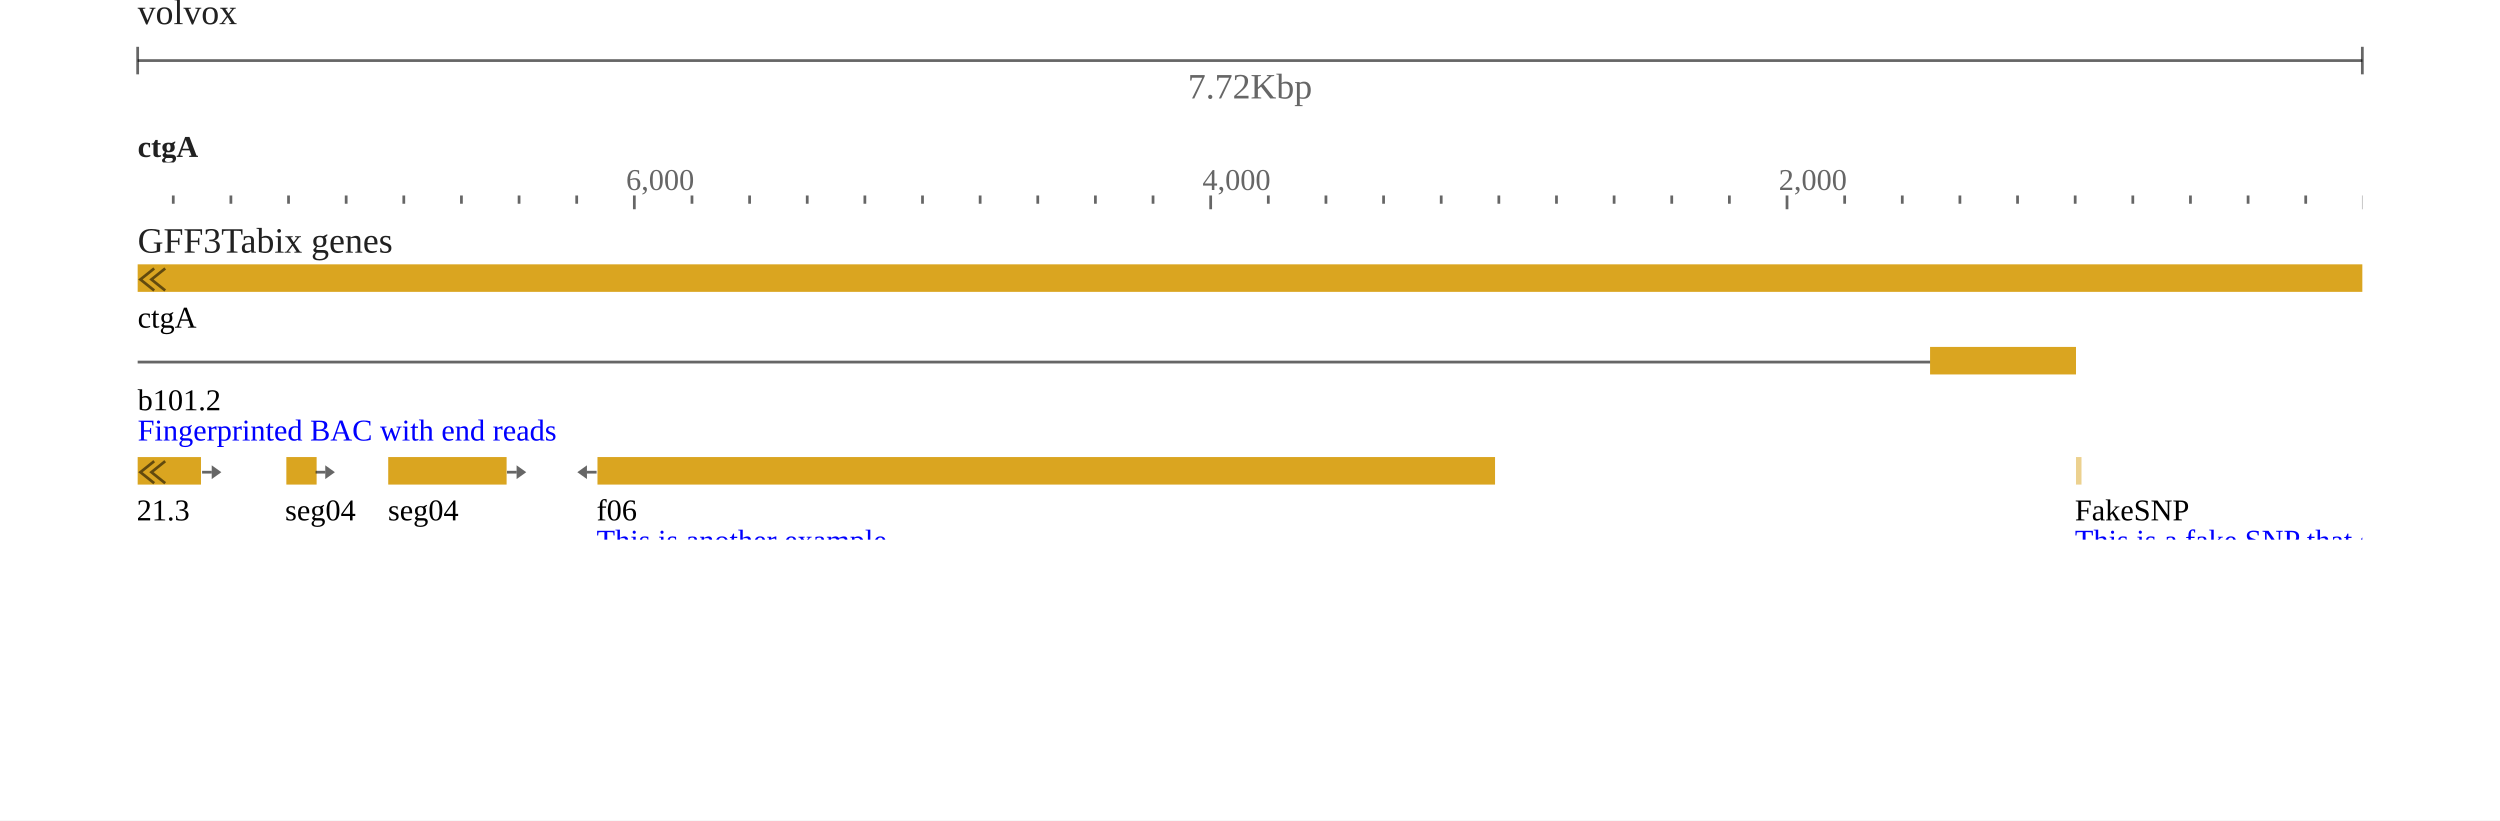
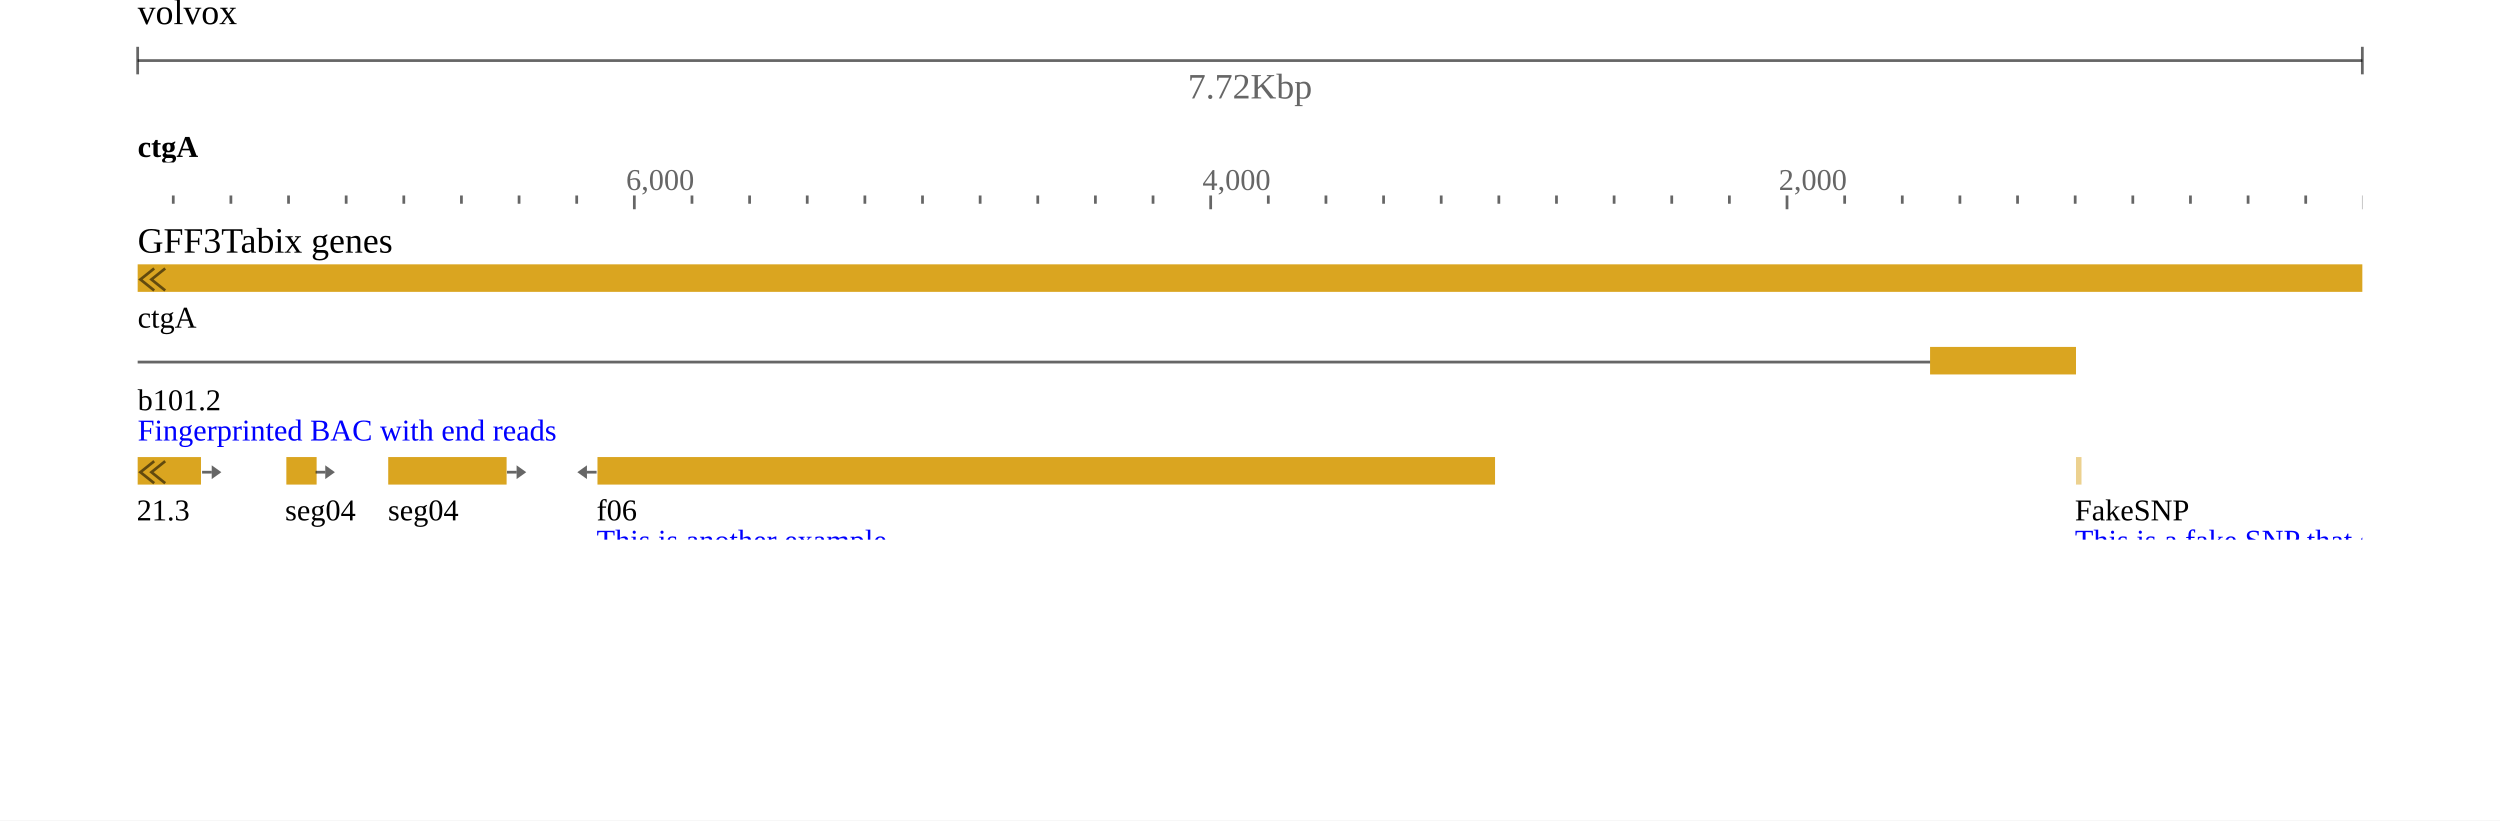
<svg xmlns="http://www.w3.org/2000/svg" width="908" height="298" viewBox="0 0 908 298">
  <rect width="908" height="298" fill="#ffffff" />
  <g transform="translate(50 0)">
    <g transform="translate(0)">
      <g id="header">
-         <text x="0" y="0" dominant-baseline="hanging" font-size="13" fill-opacity="0.871" fill="#000000">volvox</text>
+         <text x="0" y="0" dominant-baseline="hanging" font-size="13" fill="#000000">volvox</text>
        <g transform="translate(0 22)">
          <line x1="0" x2="808" y1="0" y2="0" stroke-opacity="0.6" stroke="#000000" />
          <line x1="0" x2="0" y1="-5" y2="5" stroke-opacity="0.6" stroke="#000000" />
          <line x1="808" x2="808" y1="-5" y2="5" stroke-opacity="0.6" stroke="#000000" />
          <text x="404" y="5" text-anchor="middle" dominant-baseline="hanging" font-size="13" fill-opacity="0.6" fill="#000000">7.72Kbp</text>
        </g>
        <g transform="translate(0 44)">
          <g transform="translate(0 0)">
            <defs>
              <clipPath id="clip-integration_test-volvox:ctgA:2.534653465343581:7722.534653465344:0:rev">
                <rect x="0" y="0" width="808" height="100" />
              </clipPath>
            </defs>
            <g clip-path="url(#clip-integration_test-volvox:ctgA:2.534653465343581:7722.534653465344:0:rev)">
              <line x1="829.303" x2="829.303" y1="27" y2="30" stroke-width="1" stroke-opacity="0.6" stroke="#000000" />
              <line x1="808.37" x2="808.37" y1="27" y2="32" stroke-width="1" stroke-opacity="0.6" stroke="#000000" />
              <line x1="787.437" x2="787.437" y1="27" y2="30" stroke-width="1" stroke-opacity="0.6" stroke="#000000" />
              <line x1="766.505" x2="766.505" y1="27" y2="30" stroke-width="1" stroke-opacity="0.6" stroke="#000000" />
              <line x1="745.572" x2="745.572" y1="27" y2="30" stroke-width="1" stroke-opacity="0.6" stroke="#000000" />
              <line x1="724.639" x2="724.639" y1="27" y2="30" stroke-width="1" stroke-opacity="0.6" stroke="#000000" />
              <line x1="703.707" x2="703.707" y1="27" y2="30" stroke-width="1" stroke-opacity="0.6" stroke="#000000" />
              <line x1="682.774" x2="682.774" y1="27" y2="30" stroke-width="1" stroke-opacity="0.6" stroke="#000000" />
              <line x1="661.841" x2="661.841" y1="27" y2="30" stroke-width="1" stroke-opacity="0.6" stroke="#000000" />
              <line x1="640.909" x2="640.909" y1="27" y2="30" stroke-width="1" stroke-opacity="0.6" stroke="#000000" />
              <line x1="619.976" x2="619.976" y1="27" y2="30" stroke-width="1" stroke-opacity="0.6" stroke="#000000" />
              <line x1="599.044" x2="599.044" y1="27" y2="32" stroke-width="1" stroke-opacity="0.6" stroke="#000000" />
              <line x1="578.111" x2="578.111" y1="27" y2="30" stroke-width="1" stroke-opacity="0.6" stroke="#000000" />
              <line x1="557.178" x2="557.178" y1="27" y2="30" stroke-width="1" stroke-opacity="0.6" stroke="#000000" />
              <line x1="536.246" x2="536.246" y1="27" y2="30" stroke-width="1" stroke-opacity="0.6" stroke="#000000" />
              <line x1="515.313" x2="515.313" y1="27" y2="30" stroke-width="1" stroke-opacity="0.6" stroke="#000000" />
              <line x1="494.38" x2="494.38" y1="27" y2="30" stroke-width="1" stroke-opacity="0.6" stroke="#000000" />
              <line x1="473.448" x2="473.448" y1="27" y2="30" stroke-width="1" stroke-opacity="0.6" stroke="#000000" />
              <line x1="452.515" x2="452.515" y1="27" y2="30" stroke-width="1" stroke-opacity="0.6" stroke="#000000" />
              <line x1="431.582" x2="431.582" y1="27" y2="30" stroke-width="1" stroke-opacity="0.6" stroke="#000000" />
              <line x1="410.65" x2="410.65" y1="27" y2="30" stroke-width="1" stroke-opacity="0.6" stroke="#000000" />
              <line x1="389.717" x2="389.717" y1="27" y2="32" stroke-width="1" stroke-opacity="0.6" stroke="#000000" />
              <line x1="368.784" x2="368.784" y1="27" y2="30" stroke-width="1" stroke-opacity="0.6" stroke="#000000" />
              <line x1="347.852" x2="347.852" y1="27" y2="30" stroke-width="1" stroke-opacity="0.6" stroke="#000000" />
              <line x1="326.919" x2="326.919" y1="27" y2="30" stroke-width="1" stroke-opacity="0.6" stroke="#000000" />
              <line x1="305.987" x2="305.987" y1="27" y2="30" stroke-width="1" stroke-opacity="0.6" stroke="#000000" />
              <line x1="285.054" x2="285.054" y1="27" y2="30" stroke-width="1" stroke-opacity="0.6" stroke="#000000" />
              <line x1="264.121" x2="264.121" y1="27" y2="30" stroke-width="1" stroke-opacity="0.6" stroke="#000000" />
              <line x1="243.189" x2="243.189" y1="27" y2="30" stroke-width="1" stroke-opacity="0.6" stroke="#000000" />
              <line x1="222.256" x2="222.256" y1="27" y2="30" stroke-width="1" stroke-opacity="0.6" stroke="#000000" />
              <line x1="201.323" x2="201.323" y1="27" y2="30" stroke-width="1" stroke-opacity="0.6" stroke="#000000" />
              <line x1="180.391" x2="180.391" y1="27" y2="32" stroke-width="1" stroke-opacity="0.6" stroke="#000000" />
              <line x1="159.458" x2="159.458" y1="27" y2="30" stroke-width="1" stroke-opacity="0.6" stroke="#000000" />
              <line x1="138.525" x2="138.525" y1="27" y2="30" stroke-width="1" stroke-opacity="0.6" stroke="#000000" />
              <line x1="117.593" x2="117.593" y1="27" y2="30" stroke-width="1" stroke-opacity="0.6" stroke="#000000" />
              <line x1="96.66" x2="96.66" y1="27" y2="30" stroke-width="1" stroke-opacity="0.6" stroke="#000000" />
              <line x1="75.727" x2="75.727" y1="27" y2="30" stroke-width="1" stroke-opacity="0.6" stroke="#000000" />
              <line x1="54.795" x2="54.795" y1="27" y2="30" stroke-width="1" stroke-opacity="0.6" stroke="#000000" />
              <line x1="33.862" x2="33.862" y1="27" y2="30" stroke-width="1" stroke-opacity="0.6" stroke="#000000" />
              <line x1="12.93" x2="12.93" y1="27" y2="30" stroke-width="1" stroke-opacity="0.6" stroke="#000000" />
              <line x1="-8.003" x2="-8.003" y1="27" y2="30" stroke-width="1" stroke-opacity="0.6" stroke="#000000" />
              <line x1="-28.936" x2="-28.936" y1="27" y2="32" stroke-width="1" stroke-opacity="0.6" stroke="#000000" />
              <text x="596.044" y="25" font-size="11" fill-opacity="0.6" fill="#000000">2,000</text>
              <text x="386.717" y="25" font-size="11" fill-opacity="0.6" fill="#000000">4,000</text>
              <text x="177.391" y="25" font-size="11" fill-opacity="0.6" fill="#000000">6,000</text>
            </g>
          </g>
          <g transform="translate(0 0)">
            <defs>
              <clipPath id="reflabel-integration_test-volvox:ctgA:4137:11781:0:rev">
                <rect x="0" y="0" width="807.265" height="15" />
              </clipPath>
            </defs>
            <g clip-path="url(#reflabel-integration_test-volvox:ctgA:4137:11781:0:rev)">
-               <text x="0" y="13" font-size="11" font-weight="bold" fill-opacity="0.871" fill="#000000">ctgA</text>
+               <text x="0" y="13" font-size="11" font-weight="bold" fill="#000000">ctgA</text>
            </g>
          </g>
        </g>
      </g>
    </g>
    <g transform="translate(0 78)">
      <g transform="translate(0 0)">
        <defs>
          <clipPath id="track-clip-integration_test-gff3tabix_genes">
            <rect x="-50" y="18" width="858" height="100" />
          </clipPath>
        </defs>
        <g clip-path="url(#track-clip-integration_test-gff3tabix_genes)">
          <g transform="translate(0 18)">
            <defs>
              <clipPath id="canvas-features-clip-5GfQp_z8Ji">
                <rect x="0" y="0" width="808" height="100" />
              </clipPath>
            </defs>
            <g clip-path="url(#canvas-features-clip-5GfQp_z8Ji)">
              <g>
                <clipPath id="svgcanvas-clip-0">
                  <path d="M0,0h808v100h-808Z" />
                </clipPath>
                <g clip-path="url(#svgcanvas-clip-0)">
                  <path d="M651.27,35.5L-1232.563,35.5" fill="none" stroke="rgb(0,0,0)" stroke-opacity="0.6" stroke-width="1" />
                  <path d="M651.27,145.5L494.38,145.5" fill="none" stroke="rgb(0,0,0)" stroke-opacity="0.6" stroke-width="1" />
                  <path d="M535.603,143.5L531.603,145.5L535.603,147.5" fill="none" stroke="rgb(0,0,0)" stroke-opacity="0.6" stroke-width="0.5" />
                  <path d="M574.825,143.5L570.825,145.5L574.825,147.5" fill="none" stroke="rgb(0,0,0)" stroke-opacity="0.6" stroke-width="0.5" />
                  <path d="M614.048,143.5L610.048,145.5L614.048,147.5" fill="none" stroke="rgb(0,0,0)" stroke-opacity="0.6" stroke-width="0.5" />
                  <path d="M651.27,175.5L285.054,175.5" fill="none" stroke="rgb(0,0,0)" stroke-opacity="0.6" stroke-width="1" />
                  <path d="M323.676,173.5L319.676,175.5L323.676,177.5" fill="none" stroke="rgb(0,0,0)" stroke-opacity="0.6" stroke-width="0.5" />
                  <path d="M360.297,173.5L356.297,175.5L360.297,177.5" fill="none" stroke="rgb(0,0,0)" stroke-opacity="0.6" stroke-width="0.5" />
                  <path d="M396.919,173.5L392.919,175.5L396.919,177.5" fill="none" stroke="rgb(0,0,0)" stroke-opacity="0.6" stroke-width="0.5" />
                  <path d="M433.541,173.5L429.541,175.5L433.541,177.5" fill="none" stroke="rgb(0,0,0)" stroke-opacity="0.6" stroke-width="0.5" />
                  <path d="M470.162,173.5L466.162,175.5L470.162,177.5" fill="none" stroke="rgb(0,0,0)" stroke-opacity="0.6" stroke-width="0.5" />
                  <path d="M506.784,173.5L502.784,175.5L506.784,177.5" fill="none" stroke="rgb(0,0,0)" stroke-opacity="0.6" stroke-width="0.5" />
                  <path d="M543.405,173.5L539.405,175.5L543.405,177.5" fill="none" stroke="rgb(0,0,0)" stroke-opacity="0.6" stroke-width="0.5" />
                  <path d="M580.027,173.5L576.027,175.5L580.027,177.5" fill="none" stroke="rgb(0,0,0)" stroke-opacity="0.6" stroke-width="0.5" />
                  <path d="M616.649,173.5L612.649,175.5L616.649,177.5" fill="none" stroke="rgb(0,0,0)" stroke-opacity="0.6" stroke-width="0.5" />
                  <path d="M232.618,175.5L75.727,175.5" fill="none" stroke="rgb(0,0,0)" stroke-opacity="0.6" stroke-width="1" />
                  <path d="M116.95,173.5L112.95,175.5L116.95,177.5" fill="none" stroke="rgb(0,0,0)" stroke-opacity="0.6" stroke-width="0.5" />
                  <path d="M156.173,173.5L152.173,175.5L156.173,177.5" fill="none" stroke="rgb(0,0,0)" stroke-opacity="0.6" stroke-width="0.5" />
                  <path d="M195.395,173.5L191.395,175.5L195.395,177.5" fill="none" stroke="rgb(0,0,0)" stroke-opacity="0.6" stroke-width="0.5" />
                  <path d="M651.27,205.5L494.38,205.5" fill="none" stroke="rgb(0,0,0)" stroke-opacity="0.6" stroke-width="1" />
                  <path d="M535.603,203.5L531.603,205.5L535.603,207.5" fill="none" stroke="rgb(0,0,0)" stroke-opacity="0.6" stroke-width="0.5" />
                  <path d="M574.825,203.5L570.825,205.5L574.825,207.5" fill="none" stroke="rgb(0,0,0)" stroke-opacity="0.6" stroke-width="0.5" />
                  <path d="M614.048,203.5L610.048,205.5L614.048,207.5" fill="none" stroke="rgb(0,0,0)" stroke-opacity="0.6" stroke-width="0.5" />
                  <path d="M399.869,205.5L285.054,205.5" fill="none" stroke="rgb(0,0,0)" stroke-opacity="0.6" stroke-width="1" />
                  <path d="M325.326,203.5L321.326,205.5L325.326,207.5" fill="none" stroke="rgb(0,0,0)" stroke-opacity="0.6" stroke-width="0.5" />
                  <path d="M363.598,203.5L359.598,205.5L363.598,207.5" fill="none" stroke="rgb(0,0,0)" stroke-opacity="0.6" stroke-width="0.5" />
                  <path d="M232.618,205.5L75.727,205.5" fill="none" stroke="rgb(0,0,0)" stroke-opacity="0.6" stroke-width="1" />
                  <path d="M116.95,203.5L112.95,205.5L116.95,207.5" fill="none" stroke="rgb(0,0,0)" stroke-opacity="0.6" stroke-width="0.5" />
                  <path d="M156.173,203.5L152.173,205.5L156.173,207.5" fill="none" stroke="rgb(0,0,0)" stroke-opacity="0.6" stroke-width="0.5" />
                  <path d="M195.395,203.5L191.395,205.5L195.395,207.5" fill="none" stroke="rgb(0,0,0)" stroke-opacity="0.6" stroke-width="0.5" />
                  <path d="M651.27,217.5L285.054,217.5" fill="none" stroke="rgb(0,0,0)" stroke-opacity="0.6" stroke-width="1" />
                  <path d="M323.676,215.5L319.676,217.5L323.676,219.5" fill="none" stroke="rgb(0,0,0)" stroke-opacity="0.6" stroke-width="0.5" />
                  <path d="M360.297,215.5L356.297,217.5L360.297,219.5" fill="none" stroke="rgb(0,0,0)" stroke-opacity="0.6" stroke-width="0.5" />
                  <path d="M396.919,215.5L392.919,217.5L396.919,219.5" fill="none" stroke="rgb(0,0,0)" stroke-opacity="0.6" stroke-width="0.5" />
                  <path d="M433.541,215.5L429.541,217.5L433.541,219.5" fill="none" stroke="rgb(0,0,0)" stroke-opacity="0.6" stroke-width="0.5" />
                  <path d="M470.162,215.5L466.162,217.5L470.162,219.5" fill="none" stroke="rgb(0,0,0)" stroke-opacity="0.6" stroke-width="0.5" />
                  <path d="M506.784,215.5L502.784,217.5L506.784,219.5" fill="none" stroke="rgb(0,0,0)" stroke-opacity="0.6" stroke-width="0.5" />
                  <path d="M543.405,215.5L539.405,217.5L543.405,219.5" fill="none" stroke="rgb(0,0,0)" stroke-opacity="0.6" stroke-width="0.5" />
                  <path d="M580.027,215.5L576.027,217.5L580.027,219.5" fill="none" stroke="rgb(0,0,0)" stroke-opacity="0.6" stroke-width="0.5" />
                  <path d="M616.649,215.5L612.649,217.5L616.649,219.5" fill="none" stroke="rgb(0,0,0)" stroke-opacity="0.6" stroke-width="0.5" />
                  <path d="M232.618,217.5L75.727,217.5" fill="none" stroke="rgb(0,0,0)" stroke-opacity="0.6" stroke-width="1" />
                  <path d="M116.95,215.5L112.95,217.5L116.95,219.5" fill="none" stroke="rgb(0,0,0)" stroke-opacity="0.6" stroke-width="0.5" />
                  <path d="M156.173,215.5L152.173,217.5L156.173,219.5" fill="none" stroke="rgb(0,0,0)" stroke-opacity="0.6" stroke-width="0.5" />
                  <path d="M195.395,215.5L191.395,217.5L195.395,219.5" fill="none" stroke="rgb(0,0,0)" stroke-opacity="0.6" stroke-width="0.5" />
                  <path d="M651.27,229.5L494.38,229.5" fill="none" stroke="rgb(0,0,0)" stroke-opacity="0.6" stroke-width="1" />
                  <path d="M535.603,227.5L531.603,229.5L535.603,231.5" fill="none" stroke="rgb(0,0,0)" stroke-opacity="0.6" stroke-width="0.5" />
                  <path d="M574.825,227.5L570.825,229.5L574.825,231.5" fill="none" stroke="rgb(0,0,0)" stroke-opacity="0.6" stroke-width="0.5" />
                  <path d="M614.048,227.5L610.048,229.5L614.048,231.5" fill="none" stroke="rgb(0,0,0)" stroke-opacity="0.6" stroke-width="0.5" />
                  <path d="M399.869,229.5L285.054,229.5" fill="none" stroke="rgb(0,0,0)" stroke-opacity="0.6" stroke-width="1" />
                  <path d="M325.326,227.5L321.326,229.5L325.326,231.5" fill="none" stroke="rgb(0,0,0)" stroke-opacity="0.6" stroke-width="0.5" />
                  <path d="M363.598,227.5L359.598,229.5L363.598,231.5" fill="none" stroke="rgb(0,0,0)" stroke-opacity="0.6" stroke-width="0.5" />
                  <path d="M232.618,229.5L75.727,229.5" fill="none" stroke="rgb(0,0,0)" stroke-opacity="0.6" stroke-width="1" />
                  <path d="M116.95,227.5L112.95,229.5L116.95,231.5" fill="none" stroke="rgb(0,0,0)" stroke-opacity="0.6" stroke-width="0.5" />
                  <path d="M156.173,227.5L152.173,229.5L156.173,231.5" fill="none" stroke="rgb(0,0,0)" stroke-opacity="0.6" stroke-width="0.5" />
                  <path d="M195.395,227.5L191.395,229.5L195.395,231.5" fill="none" stroke="rgb(0,0,0)" stroke-opacity="0.6" stroke-width="0.5" />
                  <path d="M651.27,305.5L285.054,305.5" fill="none" stroke="rgb(0,0,0)" stroke-opacity="0.6" stroke-width="1" />
                  <path d="M323.676,303.5L319.676,305.5L323.676,307.5" fill="none" stroke="rgb(0,0,0)" stroke-opacity="0.6" stroke-width="0.5" />
                  <path d="M360.297,303.5L356.297,305.5L360.297,307.5" fill="none" stroke="rgb(0,0,0)" stroke-opacity="0.6" stroke-width="0.5" />
                  <path d="M396.919,303.5L392.919,305.5L396.919,307.5" fill="none" stroke="rgb(0,0,0)" stroke-opacity="0.6" stroke-width="0.5" />
                  <path d="M433.541,303.5L429.541,305.5L433.541,307.5" fill="none" stroke="rgb(0,0,0)" stroke-opacity="0.6" stroke-width="0.5" />
                  <path d="M470.162,303.5L466.162,305.5L470.162,307.5" fill="none" stroke="rgb(0,0,0)" stroke-opacity="0.6" stroke-width="0.5" />
                  <path d="M506.784,303.5L502.784,305.5L506.784,307.5" fill="none" stroke="rgb(0,0,0)" stroke-opacity="0.6" stroke-width="0.5" />
                  <path d="M543.405,303.5L539.405,305.5L543.405,307.5" fill="none" stroke="rgb(0,0,0)" stroke-opacity="0.6" stroke-width="0.5" />
                  <path d="M580.027,303.5L576.027,305.5L580.027,307.5" fill="none" stroke="rgb(0,0,0)" stroke-opacity="0.6" stroke-width="0.5" />
                  <path d="M616.649,303.5L612.649,305.5L616.649,307.5" fill="none" stroke="rgb(0,0,0)" stroke-opacity="0.6" stroke-width="0.5" />
                  <path d="M232.618,305.5L75.727,305.5" fill="none" stroke="rgb(0,0,0)" stroke-opacity="0.6" stroke-width="1" />
                  <path d="M116.95,303.5L112.95,305.5L116.95,307.5" fill="none" stroke="rgb(0,0,0)" stroke-opacity="0.6" stroke-width="0.5" />
                  <path d="M156.173,303.5L152.173,305.5L156.173,307.5" fill="none" stroke="rgb(0,0,0)" stroke-opacity="0.6" stroke-width="0.5" />
                  <path d="M195.395,303.5L191.395,305.5L195.395,307.5" fill="none" stroke="rgb(0,0,0)" stroke-opacity="0.6" stroke-width="0.5" />
                  <path d="M232.618,335.5L75.727,335.5" fill="none" stroke="rgb(0,0,0)" stroke-opacity="0.6" stroke-width="1" />
                  <path d="M112.95,333.5L116.95,335.5L112.95,337.5" fill="none" stroke="rgb(0,0,0)" stroke-opacity="0.6" stroke-width="0.5" />
                  <path d="M152.173,333.5L156.173,335.5L152.173,337.5" fill="none" stroke="rgb(0,0,0)" stroke-opacity="0.6" stroke-width="0.5" />
                  <path d="M191.395,333.5L195.395,335.5L191.395,337.5" fill="none" stroke="rgb(0,0,0)" stroke-opacity="0.6" stroke-width="0.5" />
                  <rect x="-4425" y="0" width="5233" height="10" fill="rgb(218,165,32)" />
                  <rect x="651" y="30" width="53" height="10" fill="rgb(218,165,32)" />
                  <rect x="704" y="70" width="2" height="10" fill="rgb(218,165,32)" fill-opacity="0.5" />
                  <rect x="599" y="110" width="105" height="10" fill="rgb(218,165,32)" />
                  <rect x="651" y="140" width="47" height="10" fill="rgb(218,165,32)" />
                  <rect x="473" y="140" width="21" height="10" fill="rgb(218,165,32)" />
                  <rect x="651" y="170" width="47" height="10" fill="rgb(218,165,32)" />
                  <rect x="233" y="170" width="52" height="10" fill="rgb(218,165,32)" />
                  <rect x="44" y="170" width="32" height="10" fill="rgb(218,165,32)" />
                  <rect x="683" y="202" width="15" height="7" fill="rgb(53,112,137)" />
                  <rect x="651" y="200" width="32" height="10" fill="rgb(218,165,32)" />
                  <rect x="400" y="200" width="94" height="10" fill="rgb(218,165,32)" />
                  <rect x="233" y="200" width="52" height="10" fill="rgb(218,165,32)" />
                  <rect x="12" y="200" width="64" height="10" fill="rgb(218,165,32)" />
                  <rect x="-134" y="202" width="146" height="7" fill="rgb(53,112,137)" />
                  <rect x="683" y="214" width="15" height="7" fill="rgb(53,112,137)" />
                  <rect x="651" y="212" width="32" height="10" fill="rgb(218,165,32)" />
                  <rect x="233" y="212" width="52" height="10" fill="rgb(218,165,32)" />
                  <rect x="12" y="212" width="64" height="10" fill="rgb(218,165,32)" />
                  <rect x="-134" y="214" width="146" height="7" fill="rgb(53,112,137)" />
                  <rect x="651" y="226" width="21" height="7" fill="rgb(53,112,137)" />
                  <rect x="463" y="226" width="31" height="7" fill="rgb(53,112,137)" />
                  <rect x="400" y="224" width="63" height="10" fill="rgb(218,165,32)" />
                  <rect x="233" y="224" width="52" height="10" fill="rgb(218,165,32)" />
                  <rect x="13" y="224" width="63" height="10" fill="rgb(218,165,32)" />
                  <rect x="-134" y="226" width="147" height="7" fill="rgb(53,112,137)" />
                  <rect x="599" y="270" width="94" height="10" fill="rgb(218,165,32)" />
                  <rect x="651" y="300" width="37" height="10" fill="rgb(218,165,32)" />
                  <rect x="233" y="300" width="52" height="10" fill="rgb(218,165,32)" />
                  <rect x="55" y="300" width="21" height="10" fill="rgb(218,165,32)" />
                  <rect x="609" y="330" width="74" height="10" fill="rgb(218,165,32)" />
                  <rect x="494" y="360" width="147" height="10" fill="rgb(218,165,32)" />
                  <rect x="601" y="390" width="34" height="10" fill="rgb(218,165,32)" />
                  <rect x="505" y="430" width="115" height="10" fill="rgb(218,165,32)" />
                  <rect x="167" y="70" width="326" height="10" fill="rgb(218,165,32)" />
                  <rect x="184" y="110" width="131" height="10" fill="rgb(218,165,32)" />
                  <rect x="253" y="270" width="8" height="10" fill="rgb(218,165,32)" />
                  <rect x="233" y="330" width="9" height="10" fill="rgb(218,165,32)" />
                  <rect x="23" y="330" width="53" height="10" fill="rgb(218,165,32)" />
                  <rect x="170" y="270" width="31" height="10" fill="rgb(218,165,32)" />
                  <rect x="91" y="70" width="43" height="10" fill="rgb(218,165,32)" />
                  <rect x="50" y="100" width="38" height="10" fill="rgb(218,165,32)" />
                  <rect x="54" y="70" width="11" height="10" fill="rgb(218,165,32)" />
                  <rect x="-2" y="100" width="35" height="10" fill="rgb(218,165,32)" />
                  <rect x="-29" y="70" width="52" height="10" fill="rgb(218,165,32)" />
                  <rect x="-48" y="130" width="51" height="10" fill="rgb(218,165,32)" />
                  <rect x="-134" y="100" width="105" height="10" fill="rgb(218,165,32)" />
                  <rect x="-37" y="160" width="2" height="10" fill="rgb(218,165,32)" />
                  <rect x="-134" y="70" width="73" height="10" fill="rgb(218,165,32)" />
                  <rect x="-111" y="130" width="25" height="10" fill="rgb(218,165,32)" />
                  <rect x="-127" y="160" width="7" height="10" fill="rgb(218,165,32)" />
                  <rect x="-220" y="70" width="44" height="10" fill="rgb(218,165,32)" />
                  <rect x="-395" y="70" width="157" height="10" fill="rgb(218,165,32)" />
                  <rect x="-395" y="110" width="157" height="10" fill="rgb(218,165,32)" />
                  <rect x="469.634" y="145" width="3.5" height="1" fill="rgb(0,0,0)" fill-opacity="0.6" />
                  <path d="M469.634,143L469.634,148L466.134,145.5Z" fill="rgb(0,0,0)" fill-opacity="0.6" stroke="none" />
                  <rect x="40.724" y="175" width="3.5" height="1" fill="rgb(0,0,0)" fill-opacity="0.6" />
                  <path d="M40.724,173L40.724,178L37.224,175.5Z" fill="rgb(0,0,0)" fill-opacity="0.6" stroke="none" />
                  <rect x="-137.204" y="205" width="3.5" height="1" fill="rgb(0,0,0)" fill-opacity="0.6" />
                  <path d="M-137.204,203L-137.204,208L-140.704,205.5Z" fill="rgb(0,0,0)" fill-opacity="0.6" stroke="none" />
                  <rect x="-137.204" y="217" width="3.5" height="1" fill="rgb(0,0,0)" fill-opacity="0.6" />
                  <path d="M-137.204,215L-137.204,220L-140.704,217.5Z" fill="rgb(0,0,0)" fill-opacity="0.6" stroke="none" />
                  <rect x="-137.204" y="229" width="3.5" height="1" fill="rgb(0,0,0)" fill-opacity="0.6" />
                  <path d="M-137.204,227L-137.204,232L-140.704,229.5Z" fill="rgb(0,0,0)" fill-opacity="0.6" stroke="none" />
                  <rect x="595.439" y="275" width="3.5" height="1" fill="rgb(0,0,0)" fill-opacity="0.6" />
                  <path d="M595.439,273L595.439,278L591.939,275.5Z" fill="rgb(0,0,0)" fill-opacity="0.6" stroke="none" />
                  <rect x="51.19" y="305" width="3.5" height="1" fill="rgb(0,0,0)" fill-opacity="0.6" />
                  <path d="M51.19,303L51.19,308L47.69,305.5Z" fill="rgb(0,0,0)" fill-opacity="0.6" stroke="none" />
                  <rect x="605.905" y="335" width="3.5" height="1" fill="rgb(0,0,0)" fill-opacity="0.6" />
                  <path d="M605.905,333L605.905,338L602.405,335.5Z" fill="rgb(0,0,0)" fill-opacity="0.6" stroke="none" />
                  <rect x="640.909" y="365" width="3.5" height="1" fill="rgb(0,0,0)" fill-opacity="0.6" />
                  <path d="M644.409,363L644.409,368L647.909,365.5Z" fill="rgb(0,0,0)" fill-opacity="0.6" stroke="none" />
                  <rect x="597.113" y="395" width="3.5" height="1" fill="rgb(0,0,0)" fill-opacity="0.6" />
                  <path d="M597.113,393L597.113,398L593.613,395.5Z" fill="rgb(0,0,0)" fill-opacity="0.6" stroke="none" />
                  <rect x="619.976" y="435" width="3.5" height="1" fill="rgb(0,0,0)" fill-opacity="0.6" />
                  <path d="M623.476,433L623.476,438L626.976,435.5Z" fill="rgb(0,0,0)" fill-opacity="0.6" stroke="none" />
                  <rect x="163.18" y="75" width="3.5" height="1" fill="rgb(0,0,0)" fill-opacity="0.6" />
                  <path d="M163.18,73L163.18,78L159.68,75.5Z" fill="rgb(0,0,0)" fill-opacity="0.6" stroke="none" />
                  <rect x="314.883" y="115" width="3.5" height="1" fill="rgb(0,0,0)" fill-opacity="0.6" />
                  <path d="M318.383,113L318.383,118L321.883,115.5Z" fill="rgb(0,0,0)" fill-opacity="0.6" stroke="none" />
                  <rect x="260.667" y="275" width="3.5" height="1" fill="rgb(0,0,0)" fill-opacity="0.6" />
                  <path d="M264.167,273L264.167,278L267.667,275.5Z" fill="rgb(0,0,0)" fill-opacity="0.6" stroke="none" />
                  <rect x="242.142" y="335" width="3.5" height="1" fill="rgb(0,0,0)" fill-opacity="0.6" />
                  <path d="M245.642,333L245.642,338L249.142,335.5Z" fill="rgb(0,0,0)" fill-opacity="0.6" stroke="none" />
                  <rect x="201.323" y="275" width="3.5" height="1" fill="rgb(0,0,0)" fill-opacity="0.6" />
                  <path d="M204.823,273L204.823,278L208.323,275.5Z" fill="rgb(0,0,0)" fill-opacity="0.6" stroke="none" />
                  <rect x="134.13" y="75" width="3.5" height="1" fill="rgb(0,0,0)" fill-opacity="0.6" />
                  <path d="M137.63,73L137.63,78L141.13,75.5Z" fill="rgb(0,0,0)" fill-opacity="0.6" stroke="none" />
                  <rect x="87.764" y="105" width="3.5" height="1" fill="rgb(0,0,0)" fill-opacity="0.6" />
                  <path d="M91.264,103L91.264,108L94.764,105.5Z" fill="rgb(0,0,0)" fill-opacity="0.6" stroke="none" />
                  <rect x="64.633" y="75" width="3.5" height="1" fill="rgb(0,0,0)" fill-opacity="0.6" />
                  <path d="M68.133,73L68.133,78L71.633,75.5Z" fill="rgb(0,0,0)" fill-opacity="0.6" stroke="none" />
                  <rect x="32.816" y="105" width="3.5" height="1" fill="rgb(0,0,0)" fill-opacity="0.6" />
                  <path d="M36.316,103L36.316,108L39.816,105.5Z" fill="rgb(0,0,0)" fill-opacity="0.6" stroke="none" />
                  <rect x="23.396" y="75" width="3.5" height="1" fill="rgb(0,0,0)" fill-opacity="0.6" />
                  <path d="M26.896,73L26.896,78L30.396,75.5Z" fill="rgb(0,0,0)" fill-opacity="0.6" stroke="none" />
                  <rect x="2.987" y="135" width="3.5" height="1" fill="rgb(0,0,0)" fill-opacity="0.6" />
                  <path d="M6.487,133L6.487,138L9.987,135.5Z" fill="rgb(0,0,0)" fill-opacity="0.6" stroke="none" />
                  <rect x="-28.936" y="105" width="3.5" height="1" fill="rgb(0,0,0)" fill-opacity="0.6" />
                  <path d="M-25.436,103L-25.436,108L-21.936,105.5Z" fill="rgb(0,0,0)" fill-opacity="0.6" stroke="none" />
                  <rect x="-34.692" y="165" width="3.5" height="1" fill="rgb(0,0,0)" fill-opacity="0.6" />
                  <path d="M-31.192,163L-31.192,168L-27.692,165.5Z" fill="rgb(0,0,0)" fill-opacity="0.6" stroke="none" />
                  <rect x="-60.963" y="75" width="3.5" height="1" fill="rgb(0,0,0)" fill-opacity="0.6" />
                  <path d="M-57.463,73L-57.463,78L-53.963,75.5Z" fill="rgb(0,0,0)" fill-opacity="0.6" stroke="none" />
                  <rect x="-85.977" y="135" width="3.5" height="1" fill="rgb(0,0,0)" fill-opacity="0.6" />
                  <path d="M-82.477,133L-82.477,138L-78.977,135.5Z" fill="rgb(0,0,0)" fill-opacity="0.6" stroke="none" />
                  <rect x="-119.888" y="165" width="3.5" height="1" fill="rgb(0,0,0)" fill-opacity="0.6" />
                  <path d="M-116.388,163L-116.388,168L-112.888,165.5Z" fill="rgb(0,0,0)" fill-opacity="0.6" stroke="none" />
                  <rect x="-175.883" y="75" width="3.5" height="1" fill="rgb(0,0,0)" fill-opacity="0.6" />
                  <path d="M-172.383,73L-172.383,78L-168.883,75.5Z" fill="rgb(0,0,0)" fill-opacity="0.6" stroke="none" />
                  <rect x="-398.862" y="75" width="3.5" height="1" fill="rgb(0,0,0)" fill-opacity="0.6" />
                  <path d="M-398.862,73L-398.862,78L-402.362,75.5Z" fill="rgb(0,0,0)" fill-opacity="0.6" stroke="none" />
                  <rect x="-398.862" y="115" width="3.5" height="1" fill="rgb(0,0,0)" fill-opacity="0.6" />
                  <path d="M-398.862,113L-398.862,118L-402.362,115.5Z" fill="rgb(0,0,0)" fill-opacity="0.6" stroke="none" />
                  <path d="M6,1.5L1,5.5L6,9.5" fill="none" stroke="rgb(0,0,0)" stroke-opacity="0.55" stroke-width="1" />
                  <path d="M10,1.5L5,5.5L10,9.5" fill="none" stroke="rgb(0,0,0)" stroke-opacity="0.55" stroke-width="1" />
                  <path d="M1,202.9L6,205.5L1,208.1" fill="none" stroke="rgb(255,255,255)" stroke-opacity="0.55" stroke-width="1" />
                  <path d="M5,202.9L10,205.5L5,208.1" fill="none" stroke="rgb(255,255,255)" stroke-opacity="0.55" stroke-width="1" />
                  <path d="M1,214.9L6,217.5L1,220.1" fill="none" stroke="rgb(255,255,255)" stroke-opacity="0.55" stroke-width="1" />
                  <path d="M5,214.9L10,217.5L5,220.1" fill="none" stroke="rgb(255,255,255)" stroke-opacity="0.55" stroke-width="1" />
                  <path d="M1,226.9L6,229.5L1,232.1" fill="none" stroke="rgb(255,255,255)" stroke-opacity="0.55" stroke-width="1" />
                  <path d="M5,226.9L10,229.5L5,232.1" fill="none" stroke="rgb(255,255,255)" stroke-opacity="0.55" stroke-width="1" />
                  <path d="M6,71.5L1,75.5L6,79.5" fill="none" stroke="rgb(0,0,0)" stroke-opacity="0.55" stroke-width="1" />
                  <path d="M10,71.5L5,75.5L10,79.5" fill="none" stroke="rgb(0,0,0)" stroke-opacity="0.55" stroke-width="1" />
                  <path d="M6,131.5L1,135.5L6,139.5" fill="none" stroke="rgb(0,0,0)" stroke-opacity="0.55" stroke-width="1" />
                  <path d="M10,131.5L5,135.5L10,139.5" fill="none" stroke="rgb(0,0,0)" stroke-opacity="0.55" stroke-width="1" />
                </g>
              </g>
              <g>
                <text x="0" y="23" fill="rgb(0, 0, 0)" font-size="11" text-anchor="start" dominant-baseline="auto">ctgA</text>
                <text x="0" y="53" fill="rgb(0, 0, 0)" font-size="11" text-anchor="start" dominant-baseline="auto">b101.2</text>
                <text x="0" y="64" fill="blue" font-size="11" text-anchor="start" dominant-baseline="auto">Fingerprinted BAC with end reads</text>
                <text x="703.602" y="93" fill="rgb(0, 0, 0)" font-size="11" text-anchor="start" dominant-baseline="auto">FakeSNP</text>
                <text x="703.602" y="104" fill="blue" font-size="11" text-anchor="start" dominant-baseline="auto">This is a fake SNP that should appear a…</text>
                <text x="598.939" y="133" fill="rgb(0, 0, 0)" font-size="11" text-anchor="start" dominant-baseline="auto">Remark:hga</text>
                <text x="473.134" y="163" fill="rgb(0, 0, 0)" font-size="11" text-anchor="start" dominant-baseline="auto">agt830.5</text>
                <text x="44.224" y="193" fill="rgb(0, 0, 0)" font-size="11" text-anchor="start" dominant-baseline="auto">agt221.5</text>
                <text x="0" y="247" fill="rgb(0, 0, 0)" font-size="11" text-anchor="start" dominant-baseline="auto">EDEN</text>
                <text x="0" y="258" fill="blue" font-size="11" text-anchor="start" dominant-baseline="auto">protein kinase</text>
                <text x="598.939" y="293" fill="rgb(0, 0, 0)" font-size="11" text-anchor="start" dominant-baseline="auto">Gene:hga</text>
                <text x="54.69" y="323" fill="rgb(0, 0, 0)" font-size="11" text-anchor="start" dominant-baseline="auto">agt767.5</text>
                <text x="609.405" y="353" fill="rgb(0, 0, 0)" font-size="11" text-anchor="start" dominant-baseline="auto">Protein:HGA</text>
                <text x="494.276" y="383" fill="rgb(0, 0, 0)" font-size="11" text-anchor="start" dominant-baseline="auto">Gene:hgb</text>
                <text x="600.613" y="413" fill="rgb(0, 0, 0)" font-size="11" text-anchor="start" dominant-baseline="auto">f07</text>
                <text x="600.613" y="424" fill="blue" font-size="11" text-anchor="start" dominant-baseline="auto">This is an example</text>
                <text x="504.742" y="453" fill="rgb(0, 0, 0)" font-size="11" text-anchor="start" dominant-baseline="auto">Protein:HGB</text>
                <text x="166.68" y="93" fill="rgb(0, 0, 0)" font-size="11" text-anchor="start" dominant-baseline="auto">f06</text>
                <text x="166.68" y="104" fill="blue" font-size="11" text-anchor="start" dominant-baseline="auto">This is another example</text>
                <text x="183.635" y="133" fill="rgb(0, 0, 0)" font-size="11" text-anchor="start" dominant-baseline="auto">f05</text>
                <text x="183.635" y="144" fill="blue" font-size="11" text-anchor="start" dominant-baseline="auto">Ok! Ok! I get the message.</text>
                <text x="253.341" y="293" fill="rgb(0, 0, 0)" font-size="11" text-anchor="start" dominant-baseline="auto">seg04</text>
                <text x="22.977" y="353" fill="rgb(0, 0, 0)" font-size="11" text-anchor="start" dominant-baseline="auto">agt830.3</text>
                <text x="169.715" y="293" fill="rgb(0, 0, 0)" font-size="11" text-anchor="start" dominant-baseline="auto">seg04</text>
                <text x="90.904" y="93" fill="rgb(0, 0, 0)" font-size="11" text-anchor="start" dominant-baseline="auto">seg04</text>
                <text x="50.399" y="123" fill="rgb(0, 0, 0)" font-size="11" text-anchor="start" dominant-baseline="auto">seg03</text>
                <text x="53.539" y="93" fill="rgb(0, 0, 0)" font-size="11" text-anchor="start" dominant-baseline="auto">seg04</text>
                <text x="0" y="123" fill="rgb(0, 0, 0)" font-size="11" text-anchor="start" dominant-baseline="auto">seg03</text>
                <text x="-19.298" y="93" fill="rgb(0, 0, 0)" font-size="11" text-anchor="start" dominant-baseline="auto">agt221.3</text>
                <text x="-26.92" y="153" fill="rgb(0, 0, 0)" font-size="11" text-anchor="start" dominant-baseline="auto">seg04</text>
              </g>
            </g>
          </g>
        </g>
-         <text x="0" y="5" font-size="13" dominant-baseline="hanging" fill-opacity="0.871" fill="#000000">GFF3Tabix genes</text>
+         <text x="0" y="5" font-size="13" dominant-baseline="hanging" fill="#000000">GFF3Tabix genes</text>
      </g>
    </g>
    <g transform="translate(0 78)">
      <defs>
        <clipPath id="highlight-clip-integration_test">
          <rect x="0" y="0" width="808" height="120" />
        </clipPath>
      </defs>
      <g clip-path="url(#highlight-clip-integration_test)" />
    </g>
  </g>
</svg>
